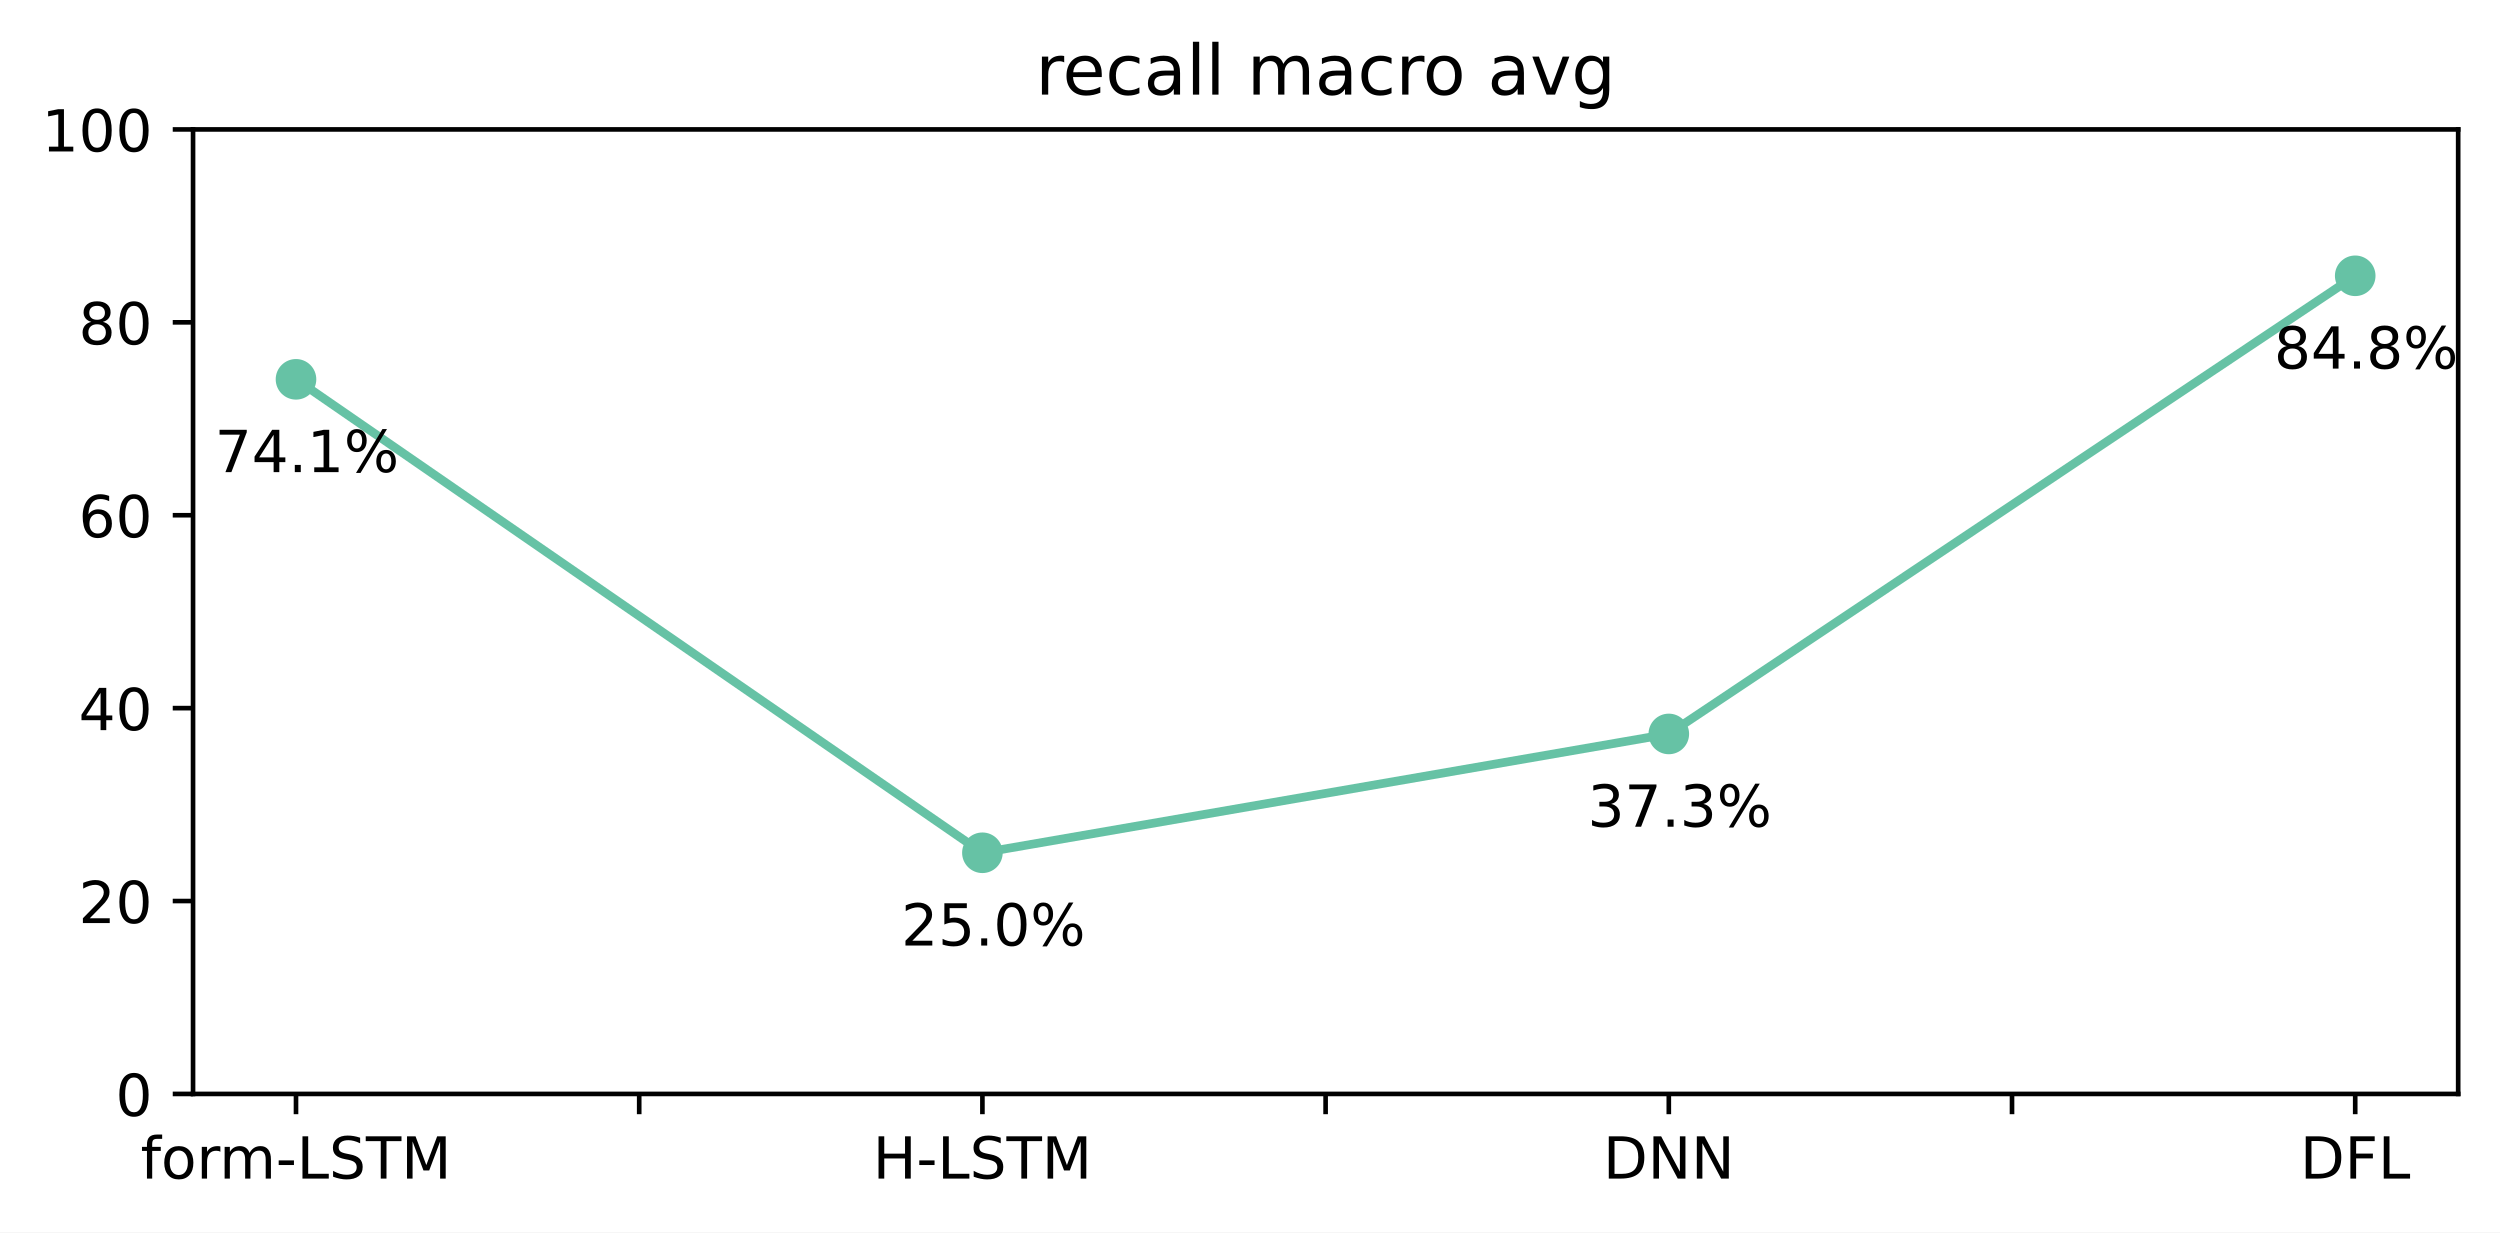
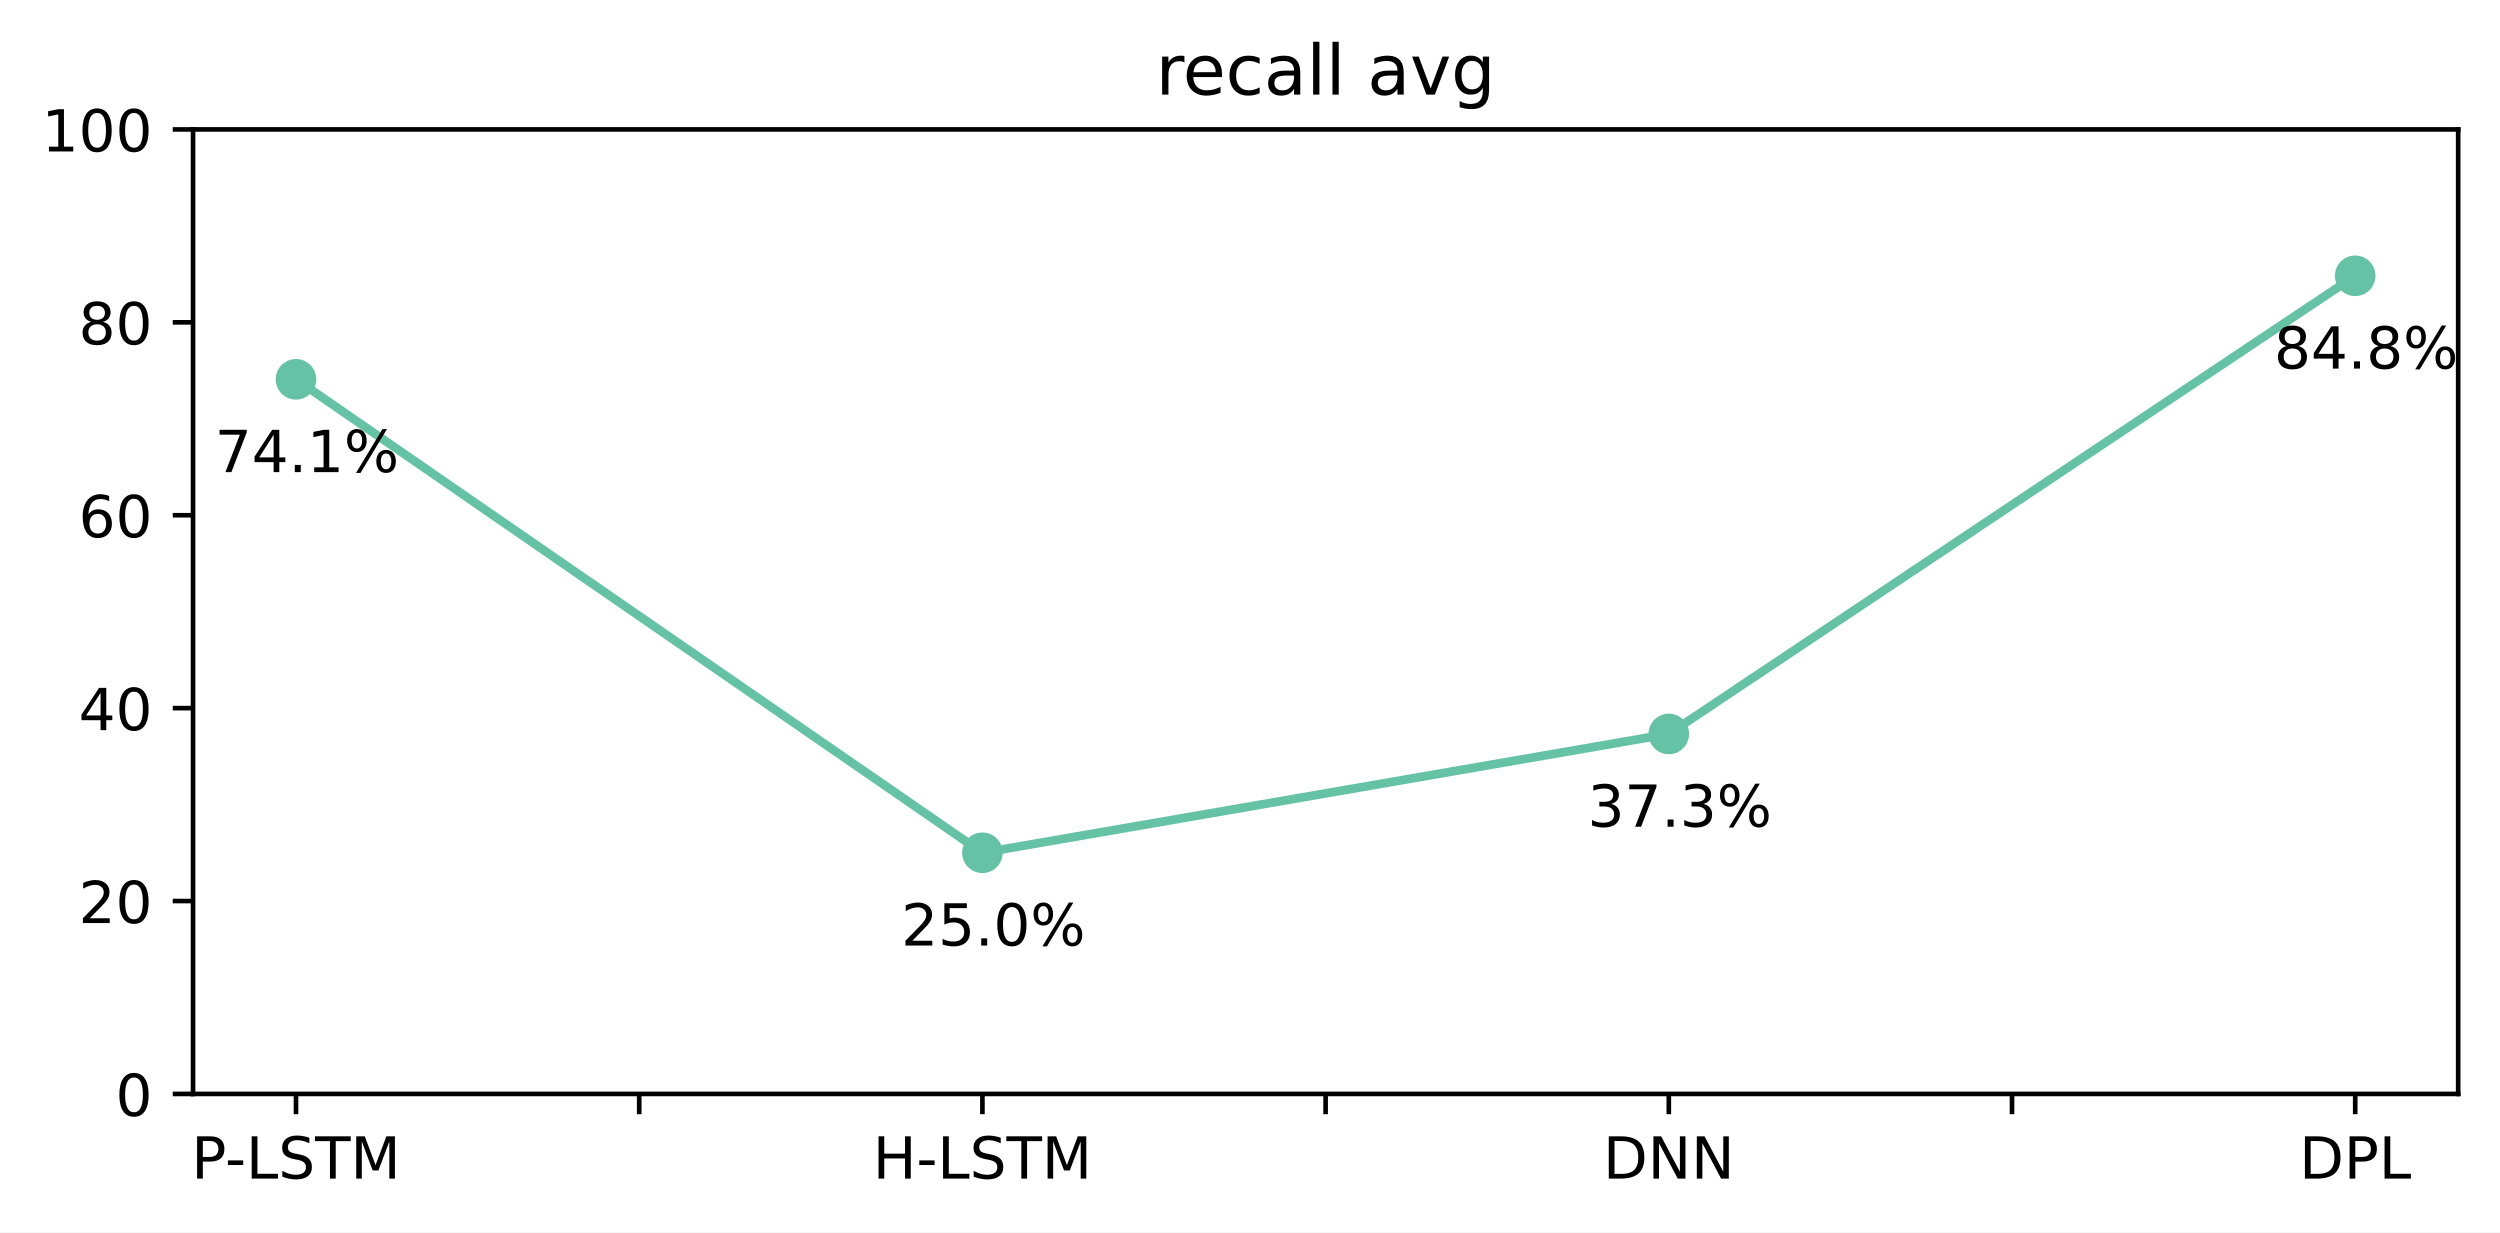
<svg xmlns="http://www.w3.org/2000/svg" xmlns:xlink="http://www.w3.org/1999/xlink" width="431.1pt" height="212.516pt" viewBox="0 0 431.1 212.516" version="1.1">
  <defs>
    <style type="text/css">*{stroke-linejoin: round; stroke-linecap: butt}</style>
  </defs>
  <g id="figure_1">
    <g id="patch_1">
      <path d="M 0 212.516  L 431.1 212.516  L 431.1 0  L 0 0  z " style="fill: #ffffff" />
    </g>
    <g id="axes_1">
      <g id="patch_2">
        <path d="M 33.288 188.638  L 423.887 188.638  L 423.887 22.318  L 33.288 22.318  z " style="fill: #ffffff" />
      </g>
      <g id="matplotlib.axis_1">
        <g id="xtick_1">
          <g id="line2d_1">
            <defs>
-               <path id="m4939edb36f" d="M 0 0  L 0 3.5  " style="stroke: #000000; stroke-width: 0.8" />
+               <path id="m584bea1bbd" d="M 0 0  L 0 3.5  " style="stroke: #000000; stroke-width: 0.8" />
            </defs>
            <g>
-               <use xlink:href="#m4939edb36f" x="51.042" y="188.638" style="stroke: #000000; stroke-width: 0.8" />
+               <use xlink:href="#m584bea1bbd" x="51.042" y="188.638" style="stroke: #000000; stroke-width: 0.8" />
            </g>
          </g>
          <g id="text_1">
-             <g transform="translate(24.2522 203.2366) scale(0.1 -0.1)">
-               <defs>
-                 <path id="DejaVuSans-66" d="M 2375 4863  L 2375 4384  L 1825 4384  Q 1516 4384 1395 4259  Q 1275 4134 1275 3809  L 1275 3500  L 2222 3500  L 2222 3053  L 1275 3053  L 1275 0  L 697 0  L 697 3053  L 147 3053  L 147 3500  L 697 3500  L 697 3744  Q 697 4328 969 4595  Q 1241 4863 1831 4863  L 2375 4863  z " transform="scale(0.015625)" />
-                 <path id="DejaVuSans-6f" d="M 1959 3097  Q 1497 3097 1228 2736  Q 959 2375 959 1747  Q 959 1119 1226 758  Q 1494 397 1959 397  Q 2419 397 2687 759  Q 2956 1122 2956 1747  Q 2956 2369 2687 2733  Q 2419 3097 1959 3097  z M 1959 3584  Q 2709 3584 3137 3096  Q 3566 2609 3566 1747  Q 3566 888 3137 398  Q 2709 -91 1959 -91  Q 1206 -91 779 398  Q 353 888 353 1747  Q 353 2609 779 3096  Q 1206 3584 1959 3584  z " transform="scale(0.015625)" />
-                 <path id="DejaVuSans-72" d="M 2631 2963  Q 2534 3019 2420 3045  Q 2306 3072 2169 3072  Q 1681 3072 1420 2755  Q 1159 2438 1159 1844  L 1159 0  L 581 0  L 581 3500  L 1159 3500  L 1159 2956  Q 1341 3275 1631 3429  Q 1922 3584 2338 3584  Q 2397 3584 2469 3576  Q 2541 3569 2628 3553  L 2631 2963  z " transform="scale(0.015625)" />
-                 <path id="DejaVuSans-6d" d="M 3328 2828  Q 3544 3216 3844 3400  Q 4144 3584 4550 3584  Q 5097 3584 5394 3201  Q 5691 2819 5691 2113  L 5691 0  L 5113 0  L 5113 2094  Q 5113 2597 4934 2840  Q 4756 3084 4391 3084  Q 3944 3084 3684 2787  Q 3425 2491 3425 1978  L 3425 0  L 2847 0  L 2847 2094  Q 2847 2600 2669 2842  Q 2491 3084 2119 3084  Q 1678 3084 1418 2786  Q 1159 2488 1159 1978  L 1159 0  L 581 0  L 581 3500  L 1159 3500  L 1159 2956  Q 1356 3278 1631 3431  Q 1906 3584 2284 3584  Q 2666 3584 2933 3390  Q 3200 3197 3328 2828  z " transform="scale(0.015625)" />
+             <g transform="translate(33.00767 203.2366) scale(0.1 -0.1)">
+               <defs>
+                 <path id="DejaVuSans-50" d="M 1259 4147  L 1259 2394  L 2053 2394  Q 2494 2394 2734 2622  Q 2975 2850 2975 3272  Q 2975 3691 2734 3919  Q 2494 4147 2053 4147  L 1259 4147  z M 628 4666  L 2053 4666  Q 2838 4666 3239 4311  Q 3641 3956 3641 3272  Q 3641 2581 3239 2228  Q 2838 1875 2053 1875  L 1259 1875  L 1259 0  L 628 0  L 628 4666  z " transform="scale(0.015625)" />
                <path id="DejaVuSans-2d" d="M 313 2009  L 1997 2009  L 1997 1497  L 313 1497  L 313 2009  z " transform="scale(0.015625)" />
                <path id="DejaVuSans-4c" d="M 628 4666  L 1259 4666  L 1259 531  L 3531 531  L 3531 0  L 628 0  L 628 4666  z " transform="scale(0.015625)" />
                <path id="DejaVuSans-53" d="M 3425 4513  L 3425 3897  Q 3066 4069 2747 4153  Q 2428 4238 2131 4238  Q 1616 4238 1336 4038  Q 1056 3838 1056 3469  Q 1056 3159 1242 3001  Q 1428 2844 1947 2747  L 2328 2669  Q 3034 2534 3370 2195  Q 3706 1856 3706 1288  Q 3706 609 3251 259  Q 2797 -91 1919 -91  Q 1588 -91 1214 -16  Q 841 59 441 206  L 441 856  Q 825 641 1194 531  Q 1563 422 1919 422  Q 2459 422 2753 634  Q 3047 847 3047 1241  Q 3047 1584 2836 1778  Q 2625 1972 2144 2069  L 1759 2144  Q 1053 2284 737 2584  Q 422 2884 422 3419  Q 422 4038 858 4394  Q 1294 4750 2059 4750  Q 2388 4750 2728 4690  Q 3069 4631 3425 4513  z " transform="scale(0.015625)" />
                <path id="DejaVuSans-54" d="M -19 4666  L 3928 4666  L 3928 4134  L 2272 4134  L 2272 0  L 1638 0  L 1638 4134  L -19 4134  L -19 4666  z " transform="scale(0.015625)" />
                <path id="DejaVuSans-4d" d="M 628 4666  L 1569 4666  L 2759 1491  L 3956 4666  L 4897 4666  L 4897 0  L 4281 0  L 4281 4097  L 3078 897  L 2444 897  L 1241 4097  L 1241 0  L 628 0  L 628 4666  z " transform="scale(0.015625)" />
              </defs>
-               <use xlink:href="#DejaVuSans-66" />
-               <use xlink:href="#DejaVuSans-6f" x="35.205" />
-               <use xlink:href="#DejaVuSans-72" x="96.387" />
-               <use xlink:href="#DejaVuSans-6d" x="135.75" />
-               <use xlink:href="#DejaVuSans-2d" x="233.162" />
-               <use xlink:href="#DejaVuSans-4c" x="269.246" />
-               <use xlink:href="#DejaVuSans-53" x="324.959" />
-               <use xlink:href="#DejaVuSans-54" x="388.436" />
-               <use xlink:href="#DejaVuSans-4d" x="449.52" />
+               <use xlink:href="#DejaVuSans-50" />
+               <use xlink:href="#DejaVuSans-2d" x="58.053" />
+               <use xlink:href="#DejaVuSans-4c" x="94.137" />
+               <use xlink:href="#DejaVuSans-53" x="149.85" />
+               <use xlink:href="#DejaVuSans-54" x="213.326" />
+               <use xlink:href="#DejaVuSans-4d" x="274.41" />
            </g>
          </g>
        </g>
        <g id="xtick_2">
          <g id="line2d_2">
            <g>
-               <use xlink:href="#m4939edb36f" x="110.224" y="188.638" style="stroke: #000000; stroke-width: 0.8" />
+               <use xlink:href="#m584bea1bbd" x="110.224" y="188.638" style="stroke: #000000; stroke-width: 0.8" />
            </g>
          </g>
        </g>
        <g id="xtick_3">
          <g id="line2d_3">
            <g>
-               <use xlink:href="#m4939edb36f" x="169.406" y="188.638" style="stroke: #000000; stroke-width: 0.8" />
+               <use xlink:href="#m584bea1bbd" x="169.406" y="188.638" style="stroke: #000000; stroke-width: 0.8" />
            </g>
          </g>
          <g id="text_2">
            <g transform="translate(150.5135 203.2366) scale(0.1 -0.1)">
              <defs>
                <path id="DejaVuSans-48" d="M 628 4666  L 1259 4666  L 1259 2753  L 3553 2753  L 3553 4666  L 4184 4666  L 4184 0  L 3553 0  L 3553 2222  L 1259 2222  L 1259 0  L 628 0  L 628 4666  z " transform="scale(0.015625)" />
              </defs>
              <use xlink:href="#DejaVuSans-48" />
              <use xlink:href="#DejaVuSans-2d" x="75.195" />
              <use xlink:href="#DejaVuSans-4c" x="111.279" />
              <use xlink:href="#DejaVuSans-53" x="166.992" />
              <use xlink:href="#DejaVuSans-54" x="230.469" />
              <use xlink:href="#DejaVuSans-4d" x="291.553" />
            </g>
          </g>
        </g>
        <g id="xtick_4">
          <g id="line2d_4">
            <g>
-               <use xlink:href="#m4939edb36f" x="228.588" y="188.638" style="stroke: #000000; stroke-width: 0.8" />
+               <use xlink:href="#m584bea1bbd" x="228.588" y="188.638" style="stroke: #000000; stroke-width: 0.8" />
            </g>
          </g>
        </g>
        <g id="xtick_5">
          <g id="line2d_5">
            <g>
-               <use xlink:href="#m4939edb36f" x="287.769" y="188.638" style="stroke: #000000; stroke-width: 0.8" />
+               <use xlink:href="#m584bea1bbd" x="287.769" y="188.638" style="stroke: #000000; stroke-width: 0.8" />
            </g>
          </g>
          <g id="text_3">
            <g transform="translate(276.4381 203.2366) scale(0.1 -0.1)">
              <defs>
                <path id="DejaVuSans-44" d="M 1259 4147  L 1259 519  L 2022 519  Q 2988 519 3436 956  Q 3884 1394 3884 2338  Q 3884 3275 3436 3711  Q 2988 4147 2022 4147  L 1259 4147  z M 628 4666  L 1925 4666  Q 3281 4666 3915 4102  Q 4550 3538 4550 2338  Q 4550 1131 3912 565  Q 3275 0 1925 0  L 628 0  L 628 4666  z " transform="scale(0.015625)" />
                <path id="DejaVuSans-4e" d="M 628 4666  L 1478 4666  L 3547 763  L 3547 4666  L 4159 4666  L 4159 0  L 3309 0  L 1241 3903  L 1241 0  L 628 0  L 628 4666  z " transform="scale(0.015625)" />
              </defs>
              <use xlink:href="#DejaVuSans-44" />
              <use xlink:href="#DejaVuSans-4e" x="77.002" />
              <use xlink:href="#DejaVuSans-4e" x="151.807" />
            </g>
          </g>
        </g>
        <g id="xtick_6">
          <g id="line2d_6">
            <g>
-               <use xlink:href="#m4939edb36f" x="346.951" y="188.638" style="stroke: #000000; stroke-width: 0.8" />
+               <use xlink:href="#m584bea1bbd" x="346.951" y="188.638" style="stroke: #000000; stroke-width: 0.8" />
            </g>
          </g>
        </g>
        <g id="xtick_7">
          <g id="line2d_7">
            <g>
-               <use xlink:href="#m4939edb36f" x="406.133" y="188.638" style="stroke: #000000; stroke-width: 0.8" />
+               <use xlink:href="#m584bea1bbd" x="406.133" y="188.638" style="stroke: #000000; stroke-width: 0.8" />
            </g>
          </g>
          <g id="text_4">
-             <g transform="translate(396.6212 203.2366) scale(0.1 -0.1)">
-               <defs>
-                 <path id="DejaVuSans-46" d="M 628 4666  L 3309 4666  L 3309 4134  L 1259 4134  L 1259 2759  L 3109 2759  L 3109 2228  L 1259 2228  L 1259 0  L 628 0  L 628 4666  z " transform="scale(0.015625)" />
-               </defs>
+             <g transform="translate(396.4822 203.2366) scale(0.1 -0.1)">
              <use xlink:href="#DejaVuSans-44" />
-               <use xlink:href="#DejaVuSans-46" x="77.002" />
-               <use xlink:href="#DejaVuSans-4c" x="134.521" />
+               <use xlink:href="#DejaVuSans-50" x="77.002" />
+               <use xlink:href="#DejaVuSans-4c" x="137.305" />
            </g>
          </g>
        </g>
      </g>
      <g id="matplotlib.axis_2">
        <g id="ytick_1">
          <g id="line2d_8">
            <defs>
-               <path id="m7a95d26e27" d="M 0 0  L -3.5 0  " style="stroke: #000000; stroke-width: 0.8" />
+               <path id="m7575b25dd3" d="M 0 0  L -3.5 0  " style="stroke: #000000; stroke-width: 0.8" />
            </defs>
            <g>
-               <use xlink:href="#m7a95d26e27" x="33.288" y="188.638" style="stroke: #000000; stroke-width: 0.8" />
+               <use xlink:href="#m7575b25dd3" x="33.288" y="188.638" style="stroke: #000000; stroke-width: 0.8" />
            </g>
          </g>
          <g id="text_5">
            <g transform="translate(19.925 192.4373) scale(0.1 -0.1)">
              <defs>
                <path id="DejaVuSans-30" d="M 2034 4250  Q 1547 4250 1301 3770  Q 1056 3291 1056 2328  Q 1056 1369 1301 889  Q 1547 409 2034 409  Q 2525 409 2770 889  Q 3016 1369 3016 2328  Q 3016 3291 2770 3770  Q 2525 4250 2034 4250  z M 2034 4750  Q 2819 4750 3233 4129  Q 3647 3509 3647 2328  Q 3647 1150 3233 529  Q 2819 -91 2034 -91  Q 1250 -91 836 529  Q 422 1150 422 2328  Q 422 3509 836 4129  Q 1250 4750 2034 4750  z " transform="scale(0.015625)" />
              </defs>
              <use xlink:href="#DejaVuSans-30" />
            </g>
          </g>
        </g>
        <g id="ytick_2">
          <g id="line2d_9">
            <g>
-               <use xlink:href="#m7a95d26e27" x="33.288" y="155.374" style="stroke: #000000; stroke-width: 0.8" />
+               <use xlink:href="#m7575b25dd3" x="33.288" y="155.374" style="stroke: #000000; stroke-width: 0.8" />
            </g>
          </g>
          <g id="text_6">
            <g transform="translate(13.5625 159.1733) scale(0.1 -0.1)">
              <defs>
                <path id="DejaVuSans-32" d="M 1228 531  L 3431 531  L 3431 0  L 469 0  L 469 531  Q 828 903 1448 1529  Q 2069 2156 2228 2338  Q 2531 2678 2651 2914  Q 2772 3150 2772 3378  Q 2772 3750 2511 3984  Q 2250 4219 1831 4219  Q 1534 4219 1204 4116  Q 875 4013 500 3803  L 500 4441  Q 881 4594 1212 4672  Q 1544 4750 1819 4750  Q 2544 4750 2975 4387  Q 3406 4025 3406 3419  Q 3406 3131 3298 2873  Q 3191 2616 2906 2266  Q 2828 2175 2409 1742  Q 1991 1309 1228 531  z " transform="scale(0.015625)" />
              </defs>
              <use xlink:href="#DejaVuSans-32" />
              <use xlink:href="#DejaVuSans-30" x="63.623" />
            </g>
          </g>
        </g>
        <g id="ytick_3">
          <g id="line2d_10">
            <g>
-               <use xlink:href="#m7a95d26e27" x="33.288" y="122.11" style="stroke: #000000; stroke-width: 0.8" />
+               <use xlink:href="#m7575b25dd3" x="33.288" y="122.11" style="stroke: #000000; stroke-width: 0.8" />
            </g>
          </g>
          <g id="text_7">
            <g transform="translate(13.5625 125.9093) scale(0.1 -0.1)">
              <defs>
                <path id="DejaVuSans-34" d="M 2419 4116  L 825 1625  L 2419 1625  L 2419 4116  z M 2253 4666  L 3047 4666  L 3047 1625  L 3713 1625  L 3713 1100  L 3047 1100  L 3047 0  L 2419 0  L 2419 1100  L 313 1100  L 313 1709  L 2253 4666  z " transform="scale(0.015625)" />
              </defs>
              <use xlink:href="#DejaVuSans-34" />
              <use xlink:href="#DejaVuSans-30" x="63.623" />
            </g>
          </g>
        </g>
        <g id="ytick_4">
          <g id="line2d_11">
            <g>
-               <use xlink:href="#m7a95d26e27" x="33.288" y="88.846" style="stroke: #000000; stroke-width: 0.8" />
+               <use xlink:href="#m7575b25dd3" x="33.288" y="88.846" style="stroke: #000000; stroke-width: 0.8" />
            </g>
          </g>
          <g id="text_8">
            <g transform="translate(13.5625 92.64534) scale(0.1 -0.1)">
              <defs>
                <path id="DejaVuSans-36" d="M 2113 2584  Q 1688 2584 1439 2293  Q 1191 2003 1191 1497  Q 1191 994 1439 701  Q 1688 409 2113 409  Q 2538 409 2786 701  Q 3034 994 3034 1497  Q 3034 2003 2786 2293  Q 2538 2584 2113 2584  z M 3366 4563  L 3366 3988  Q 3128 4100 2886 4159  Q 2644 4219 2406 4219  Q 1781 4219 1451 3797  Q 1122 3375 1075 2522  Q 1259 2794 1537 2939  Q 1816 3084 2150 3084  Q 2853 3084 3261 2657  Q 3669 2231 3669 1497  Q 3669 778 3244 343  Q 2819 -91 2113 -91  Q 1303 -91 875 529  Q 447 1150 447 2328  Q 447 3434 972 4092  Q 1497 4750 2381 4750  Q 2619 4750 2861 4703  Q 3103 4656 3366 4563  z " transform="scale(0.015625)" />
              </defs>
              <use xlink:href="#DejaVuSans-36" />
              <use xlink:href="#DejaVuSans-30" x="63.623" />
            </g>
          </g>
        </g>
        <g id="ytick_5">
          <g id="line2d_12">
            <g>
-               <use xlink:href="#m7a95d26e27" x="33.288" y="55.582" style="stroke: #000000; stroke-width: 0.8" />
+               <use xlink:href="#m7575b25dd3" x="33.288" y="55.582" style="stroke: #000000; stroke-width: 0.8" />
            </g>
          </g>
          <g id="text_9">
            <g transform="translate(13.5625 59.38134) scale(0.1 -0.1)">
              <defs>
                <path id="DejaVuSans-38" d="M 2034 2216  Q 1584 2216 1326 1975  Q 1069 1734 1069 1313  Q 1069 891 1326 650  Q 1584 409 2034 409  Q 2484 409 2743 651  Q 3003 894 3003 1313  Q 3003 1734 2745 1975  Q 2488 2216 2034 2216  z M 1403 2484  Q 997 2584 770 2862  Q 544 3141 544 3541  Q 544 4100 942 4425  Q 1341 4750 2034 4750  Q 2731 4750 3128 4425  Q 3525 4100 3525 3541  Q 3525 3141 3298 2862  Q 3072 2584 2669 2484  Q 3125 2378 3379 2068  Q 3634 1759 3634 1313  Q 3634 634 3220 271  Q 2806 -91 2034 -91  Q 1263 -91 848 271  Q 434 634 434 1313  Q 434 1759 690 2068  Q 947 2378 1403 2484  z M 1172 3481  Q 1172 3119 1398 2916  Q 1625 2713 2034 2713  Q 2441 2713 2670 2916  Q 2900 3119 2900 3481  Q 2900 3844 2670 4047  Q 2441 4250 2034 4250  Q 1625 4250 1398 4047  Q 1172 3844 1172 3481  z " transform="scale(0.015625)" />
              </defs>
              <use xlink:href="#DejaVuSans-38" />
              <use xlink:href="#DejaVuSans-30" x="63.623" />
            </g>
          </g>
        </g>
        <g id="ytick_6">
          <g id="line2d_13">
            <g>
-               <use xlink:href="#m7a95d26e27" x="33.288" y="22.318" style="stroke: #000000; stroke-width: 0.8" />
+               <use xlink:href="#m7575b25dd3" x="33.288" y="22.318" style="stroke: #000000; stroke-width: 0.8" />
            </g>
          </g>
          <g id="text_10">
            <g transform="translate(7.2 26.11734) scale(0.1 -0.1)">
              <defs>
                <path id="DejaVuSans-31" d="M 794 531  L 1825 531  L 1825 4091  L 703 3866  L 703 4441  L 1819 4666  L 2450 4666  L 2450 531  L 3481 531  L 3481 0  L 794 0  L 794 531  z " transform="scale(0.015625)" />
              </defs>
              <use xlink:href="#DejaVuSans-31" />
              <use xlink:href="#DejaVuSans-30" x="63.623" />
              <use xlink:href="#DejaVuSans-30" x="127.246" />
            </g>
          </g>
        </g>
      </g>
      <g id="line2d_14">
-         <path d="M 51.042 65.411  L 169.406 147.053  L 287.769 126.561  L 406.133 47.559  " clip-path="url(#p79654fc380)" style="fill: none; stroke: #66c2a5; stroke-width: 1.5; stroke-linecap: square" />
+         <path d="M 51.042 65.411  L 169.406 147.053  L 287.769 126.561  L 406.133 47.559  " clip-path="url(#pf143506b64)" style="fill: none; stroke: #66c2a5; stroke-width: 1.5; stroke-linecap: square" />
        <defs>
-           <path id="m9427a7b126" d="M 0 3  C 0.796 3 1.559 2.684 2.121 2.121  C 2.684 1.559 3 0.796 3 0  C 3 -0.796 2.684 -1.559 2.121 -2.121  C 1.559 -2.684 0.796 -3 0 -3  C -0.796 -3 -1.559 -2.684 -2.121 -2.121  C -2.684 -1.559 -3 -0.796 -3 0  C -3 0.796 -2.684 1.559 -2.121 2.121  C -1.559 2.684 -0.796 3 0 3  z " style="stroke: #66c2a5" />
+           <path id="mba6202a09b" d="M 0 3  C 0.796 3 1.559 2.684 2.121 2.121  C 2.684 1.559 3 0.796 3 0  C 3 -0.796 2.684 -1.559 2.121 -2.121  C 1.559 -2.684 0.796 -3 0 -3  C -0.796 -3 -1.559 -2.684 -2.121 -2.121  C -2.684 -1.559 -3 -0.796 -3 0  C -3 0.796 -2.684 1.559 -2.121 2.121  C -1.559 2.684 -0.796 3 0 3  z " style="stroke: #66c2a5" />
        </defs>
-         <g clip-path="url(#p79654fc380)">
-           <use xlink:href="#m9427a7b126" x="51.042" y="65.411" style="fill: #66c2a5; stroke: #66c2a5" />
-           <use xlink:href="#m9427a7b126" x="169.406" y="147.053" style="fill: #66c2a5; stroke: #66c2a5" />
-           <use xlink:href="#m9427a7b126" x="287.769" y="126.561" style="fill: #66c2a5; stroke: #66c2a5" />
-           <use xlink:href="#m9427a7b126" x="406.133" y="47.559" style="fill: #66c2a5; stroke: #66c2a5" />
+         <g clip-path="url(#pf143506b64)">
+           <use xlink:href="#mba6202a09b" x="51.042" y="65.411" style="fill: #66c2a5; stroke: #66c2a5" />
+           <use xlink:href="#mba6202a09b" x="169.406" y="147.053" style="fill: #66c2a5; stroke: #66c2a5" />
+           <use xlink:href="#mba6202a09b" x="287.769" y="126.561" style="fill: #66c2a5; stroke: #66c2a5" />
+           <use xlink:href="#mba6202a09b" x="406.133" y="47.559" style="fill: #66c2a5; stroke: #66c2a5" />
        </g>
      </g>
      <g id="patch_3">
        <path d="M 33.288 188.638  L 33.288 22.318  " style="fill: none; stroke: #000000; stroke-width: 0.8; stroke-linejoin: miter; stroke-linecap: square" />
      </g>
      <g id="patch_4">
        <path d="M 423.887 188.638  L 423.887 22.318  " style="fill: none; stroke: #000000; stroke-width: 0.8; stroke-linejoin: miter; stroke-linecap: square" />
      </g>
      <g id="patch_5">
        <path d="M 33.288 188.638  L 423.887 188.638  " style="fill: none; stroke: #000000; stroke-width: 0.8; stroke-linejoin: miter; stroke-linecap: square" />
      </g>
      <g id="patch_6">
        <path d="M 33.288 22.318  L 423.887 22.318  " style="fill: none; stroke: #000000; stroke-width: 0.8; stroke-linejoin: miter; stroke-linecap: square" />
      </g>
      <g id="text_11">
        <g transform="translate(37.04205 81.41104) scale(0.1 -0.1)">
          <defs>
            <path id="DejaVuSans-37" d="M 525 4666  L 3525 4666  L 3525 4397  L 1831 0  L 1172 0  L 2766 4134  L 525 4134  L 525 4666  z " transform="scale(0.015625)" />
            <path id="DejaVuSans-2e" d="M 684 794  L 1344 794  L 1344 0  L 684 0  L 684 794  z " transform="scale(0.015625)" />
            <path id="DejaVuSans-25" d="M 4653 2053  Q 4381 2053 4226 1822  Q 4072 1591 4072 1178  Q 4072 772 4226 539  Q 4381 306 4653 306  Q 4919 306 5073 539  Q 5228 772 5228 1178  Q 5228 1588 5073 1820  Q 4919 2053 4653 2053  z M 4653 2450  Q 5147 2450 5437 2106  Q 5728 1763 5728 1178  Q 5728 594 5436 251  Q 5144 -91 4653 -91  Q 4153 -91 3862 251  Q 3572 594 3572 1178  Q 3572 1766 3864 2108  Q 4156 2450 4653 2450  z M 1428 4353  Q 1159 4353 1004 4120  Q 850 3888 850 3481  Q 850 3069 1003 2837  Q 1156 2606 1428 2606  Q 1700 2606 1854 2837  Q 2009 3069 2009 3481  Q 2009 3884 1853 4118  Q 1697 4353 1428 4353  z M 4250 4750  L 4750 4750  L 1831 -91  L 1331 -91  L 4250 4750  z M 1428 4750  Q 1922 4750 2215 4408  Q 2509 4066 2509 3481  Q 2509 2891 2217 2550  Q 1925 2209 1428 2209  Q 931 2209 642 2551  Q 353 2894 353 3481  Q 353 4063 643 4406  Q 934 4750 1428 4750  z " transform="scale(0.015625)" />
          </defs>
          <use xlink:href="#DejaVuSans-37" />
          <use xlink:href="#DejaVuSans-34" x="63.623" />
          <use xlink:href="#DejaVuSans-2e" x="127.246" />
          <use xlink:href="#DejaVuSans-31" x="159.033" />
          <use xlink:href="#DejaVuSans-25" x="222.656" />
        </g>
      </g>
      <g id="text_12">
        <g transform="translate(155.4057 163.0529) scale(0.1 -0.1)">
          <defs>
            <path id="DejaVuSans-35" d="M 691 4666  L 3169 4666  L 3169 4134  L 1269 4134  L 1269 2991  Q 1406 3038 1543 3061  Q 1681 3084 1819 3084  Q 2600 3084 3056 2656  Q 3513 2228 3513 1497  Q 3513 744 3044 326  Q 2575 -91 1722 -91  Q 1428 -91 1123 -41  Q 819 9 494 109  L 494 744  Q 775 591 1075 516  Q 1375 441 1709 441  Q 2250 441 2565 725  Q 2881 1009 2881 1497  Q 2881 1984 2565 2268  Q 2250 2553 1709 2553  Q 1456 2553 1204 2497  Q 953 2441 691 2322  L 691 4666  z " transform="scale(0.015625)" />
          </defs>
          <use xlink:href="#DejaVuSans-32" />
          <use xlink:href="#DejaVuSans-35" x="63.623" />
          <use xlink:href="#DejaVuSans-2e" x="127.246" />
          <use xlink:href="#DejaVuSans-30" x="159.033" />
          <use xlink:href="#DejaVuSans-25" x="222.656" />
        </g>
      </g>
      <g id="text_13">
        <g transform="translate(273.7693 142.5606) scale(0.1 -0.1)">
          <defs>
            <path id="DejaVuSans-33" d="M 2597 2516  Q 3050 2419 3304 2112  Q 3559 1806 3559 1356  Q 3559 666 3084 287  Q 2609 -91 1734 -91  Q 1441 -91 1130 -33  Q 819 25 488 141  L 488 750  Q 750 597 1062 519  Q 1375 441 1716 441  Q 2309 441 2620 675  Q 2931 909 2931 1356  Q 2931 1769 2642 2001  Q 2353 2234 1838 2234  L 1294 2234  L 1294 2753  L 1863 2753  Q 2328 2753 2575 2939  Q 2822 3125 2822 3475  Q 2822 3834 2567 4026  Q 2313 4219 1838 4219  Q 1578 4219 1281 4162  Q 984 4106 628 3988  L 628 4550  Q 988 4650 1302 4700  Q 1616 4750 1894 4750  Q 2613 4750 3031 4423  Q 3450 4097 3450 3541  Q 3450 3153 3228 2886  Q 3006 2619 2597 2516  z " transform="scale(0.015625)" />
          </defs>
          <use xlink:href="#DejaVuSans-33" />
          <use xlink:href="#DejaVuSans-37" x="63.623" />
          <use xlink:href="#DejaVuSans-2e" x="127.246" />
          <use xlink:href="#DejaVuSans-33" x="159.033" />
          <use xlink:href="#DejaVuSans-25" x="222.656" />
        </g>
      </g>
      <g id="text_14">
        <g transform="translate(392.133 63.55862) scale(0.1 -0.1)">
          <use xlink:href="#DejaVuSans-38" />
          <use xlink:href="#DejaVuSans-34" x="63.623" />
          <use xlink:href="#DejaVuSans-2e" x="127.246" />
          <use xlink:href="#DejaVuSans-38" x="159.033" />
          <use xlink:href="#DejaVuSans-25" x="222.656" />
        </g>
      </g>
      <g id="text_15">
-         <g transform="translate(178.5803 16.31812) scale(0.12 -0.12)">
+         <g transform="translate(199.3103 16.31812) scale(0.12 -0.12)">
          <defs>
+             <path id="DejaVuSans-72" d="M 2631 2963  Q 2534 3019 2420 3045  Q 2306 3072 2169 3072  Q 1681 3072 1420 2755  Q 1159 2438 1159 1844  L 1159 0  L 581 0  L 581 3500  L 1159 3500  L 1159 2956  Q 1341 3275 1631 3429  Q 1922 3584 2338 3584  Q 2397 3584 2469 3576  Q 2541 3569 2628 3553  L 2631 2963  z " transform="scale(0.015625)" />
            <path id="DejaVuSans-65" d="M 3597 1894  L 3597 1613  L 953 1613  Q 991 1019 1311 708  Q 1631 397 2203 397  Q 2534 397 2845 478  Q 3156 559 3463 722  L 3463 178  Q 3153 47 2828 -22  Q 2503 -91 2169 -91  Q 1331 -91 842 396  Q 353 884 353 1716  Q 353 2575 817 3079  Q 1281 3584 2069 3584  Q 2775 3584 3186 3129  Q 3597 2675 3597 1894  z M 3022 2063  Q 3016 2534 2758 2815  Q 2500 3097 2075 3097  Q 1594 3097 1305 2825  Q 1016 2553 972 2059  L 3022 2063  z " transform="scale(0.015625)" />
            <path id="DejaVuSans-63" d="M 3122 3366  L 3122 2828  Q 2878 2963 2633 3030  Q 2388 3097 2138 3097  Q 1578 3097 1268 2742  Q 959 2388 959 1747  Q 959 1106 1268 751  Q 1578 397 2138 397  Q 2388 397 2633 464  Q 2878 531 3122 666  L 3122 134  Q 2881 22 2623 -34  Q 2366 -91 2075 -91  Q 1284 -91 818 406  Q 353 903 353 1747  Q 353 2603 823 3093  Q 1294 3584 2113 3584  Q 2378 3584 2631 3529  Q 2884 3475 3122 3366  z " transform="scale(0.015625)" />
            <path id="DejaVuSans-61" d="M 2194 1759  Q 1497 1759 1228 1600  Q 959 1441 959 1056  Q 959 750 1161 570  Q 1363 391 1709 391  Q 2188 391 2477 730  Q 2766 1069 2766 1631  L 2766 1759  L 2194 1759  z M 3341 1997  L 3341 0  L 2766 0  L 2766 531  Q 2569 213 2275 61  Q 1981 -91 1556 -91  Q 1019 -91 701 211  Q 384 513 384 1019  Q 384 1609 779 1909  Q 1175 2209 1959 2209  L 2766 2209  L 2766 2266  Q 2766 2663 2505 2880  Q 2244 3097 1772 3097  Q 1472 3097 1187 3025  Q 903 2953 641 2809  L 641 3341  Q 956 3463 1253 3523  Q 1550 3584 1831 3584  Q 2591 3584 2966 3190  Q 3341 2797 3341 1997  z " transform="scale(0.015625)" />
            <path id="DejaVuSans-6c" d="M 603 4863  L 1178 4863  L 1178 0  L 603 0  L 603 4863  z " transform="scale(0.015625)" />
            <path id="DejaVuSans-20" transform="scale(0.015625)" />
            <path id="DejaVuSans-76" d="M 191 3500  L 800 3500  L 1894 563  L 2988 3500  L 3597 3500  L 2284 0  L 1503 0  L 191 3500  z " transform="scale(0.015625)" />
            <path id="DejaVuSans-67" d="M 2906 1791  Q 2906 2416 2648 2759  Q 2391 3103 1925 3103  Q 1463 3103 1205 2759  Q 947 2416 947 1791  Q 947 1169 1205 825  Q 1463 481 1925 481  Q 2391 481 2648 825  Q 2906 1169 2906 1791  z M 3481 434  Q 3481 -459 3084 -895  Q 2688 -1331 1869 -1331  Q 1566 -1331 1297 -1286  Q 1028 -1241 775 -1147  L 775 -588  Q 1028 -725 1275 -790  Q 1522 -856 1778 -856  Q 2344 -856 2625 -561  Q 2906 -266 2906 331  L 2906 616  Q 2728 306 2450 153  Q 2172 0 1784 0  Q 1141 0 747 490  Q 353 981 353 1791  Q 353 2603 747 3093  Q 1141 3584 1784 3584  Q 2172 3584 2450 3431  Q 2728 3278 2906 2969  L 2906 3500  L 3481 3500  L 3481 434  z " transform="scale(0.015625)" />
          </defs>
          <use xlink:href="#DejaVuSans-72" />
          <use xlink:href="#DejaVuSans-65" x="38.863" />
          <use xlink:href="#DejaVuSans-63" x="100.387" />
          <use xlink:href="#DejaVuSans-61" x="155.367" />
          <use xlink:href="#DejaVuSans-6c" x="216.646" />
          <use xlink:href="#DejaVuSans-6c" x="244.43" />
          <use xlink:href="#DejaVuSans-20" x="272.213" />
-           <use xlink:href="#DejaVuSans-6d" x="304" />
-           <use xlink:href="#DejaVuSans-61" x="401.412" />
-           <use xlink:href="#DejaVuSans-63" x="462.691" />
-           <use xlink:href="#DejaVuSans-72" x="517.672" />
-           <use xlink:href="#DejaVuSans-6f" x="556.535" />
-           <use xlink:href="#DejaVuSans-20" x="617.717" />
-           <use xlink:href="#DejaVuSans-61" x="649.504" />
-           <use xlink:href="#DejaVuSans-76" x="710.783" />
-           <use xlink:href="#DejaVuSans-67" x="769.963" />
+           <use xlink:href="#DejaVuSans-61" x="304" />
+           <use xlink:href="#DejaVuSans-76" x="365.279" />
+           <use xlink:href="#DejaVuSans-67" x="424.459" />
        </g>
      </g>
    </g>
  </g>
  <defs>
-     <clipPath id="p79654fc380">
+     <clipPath id="pf143506b64">
      <rect x="33.288" y="22.318" width="390.6" height="166.32" />
    </clipPath>
  </defs>
</svg>
